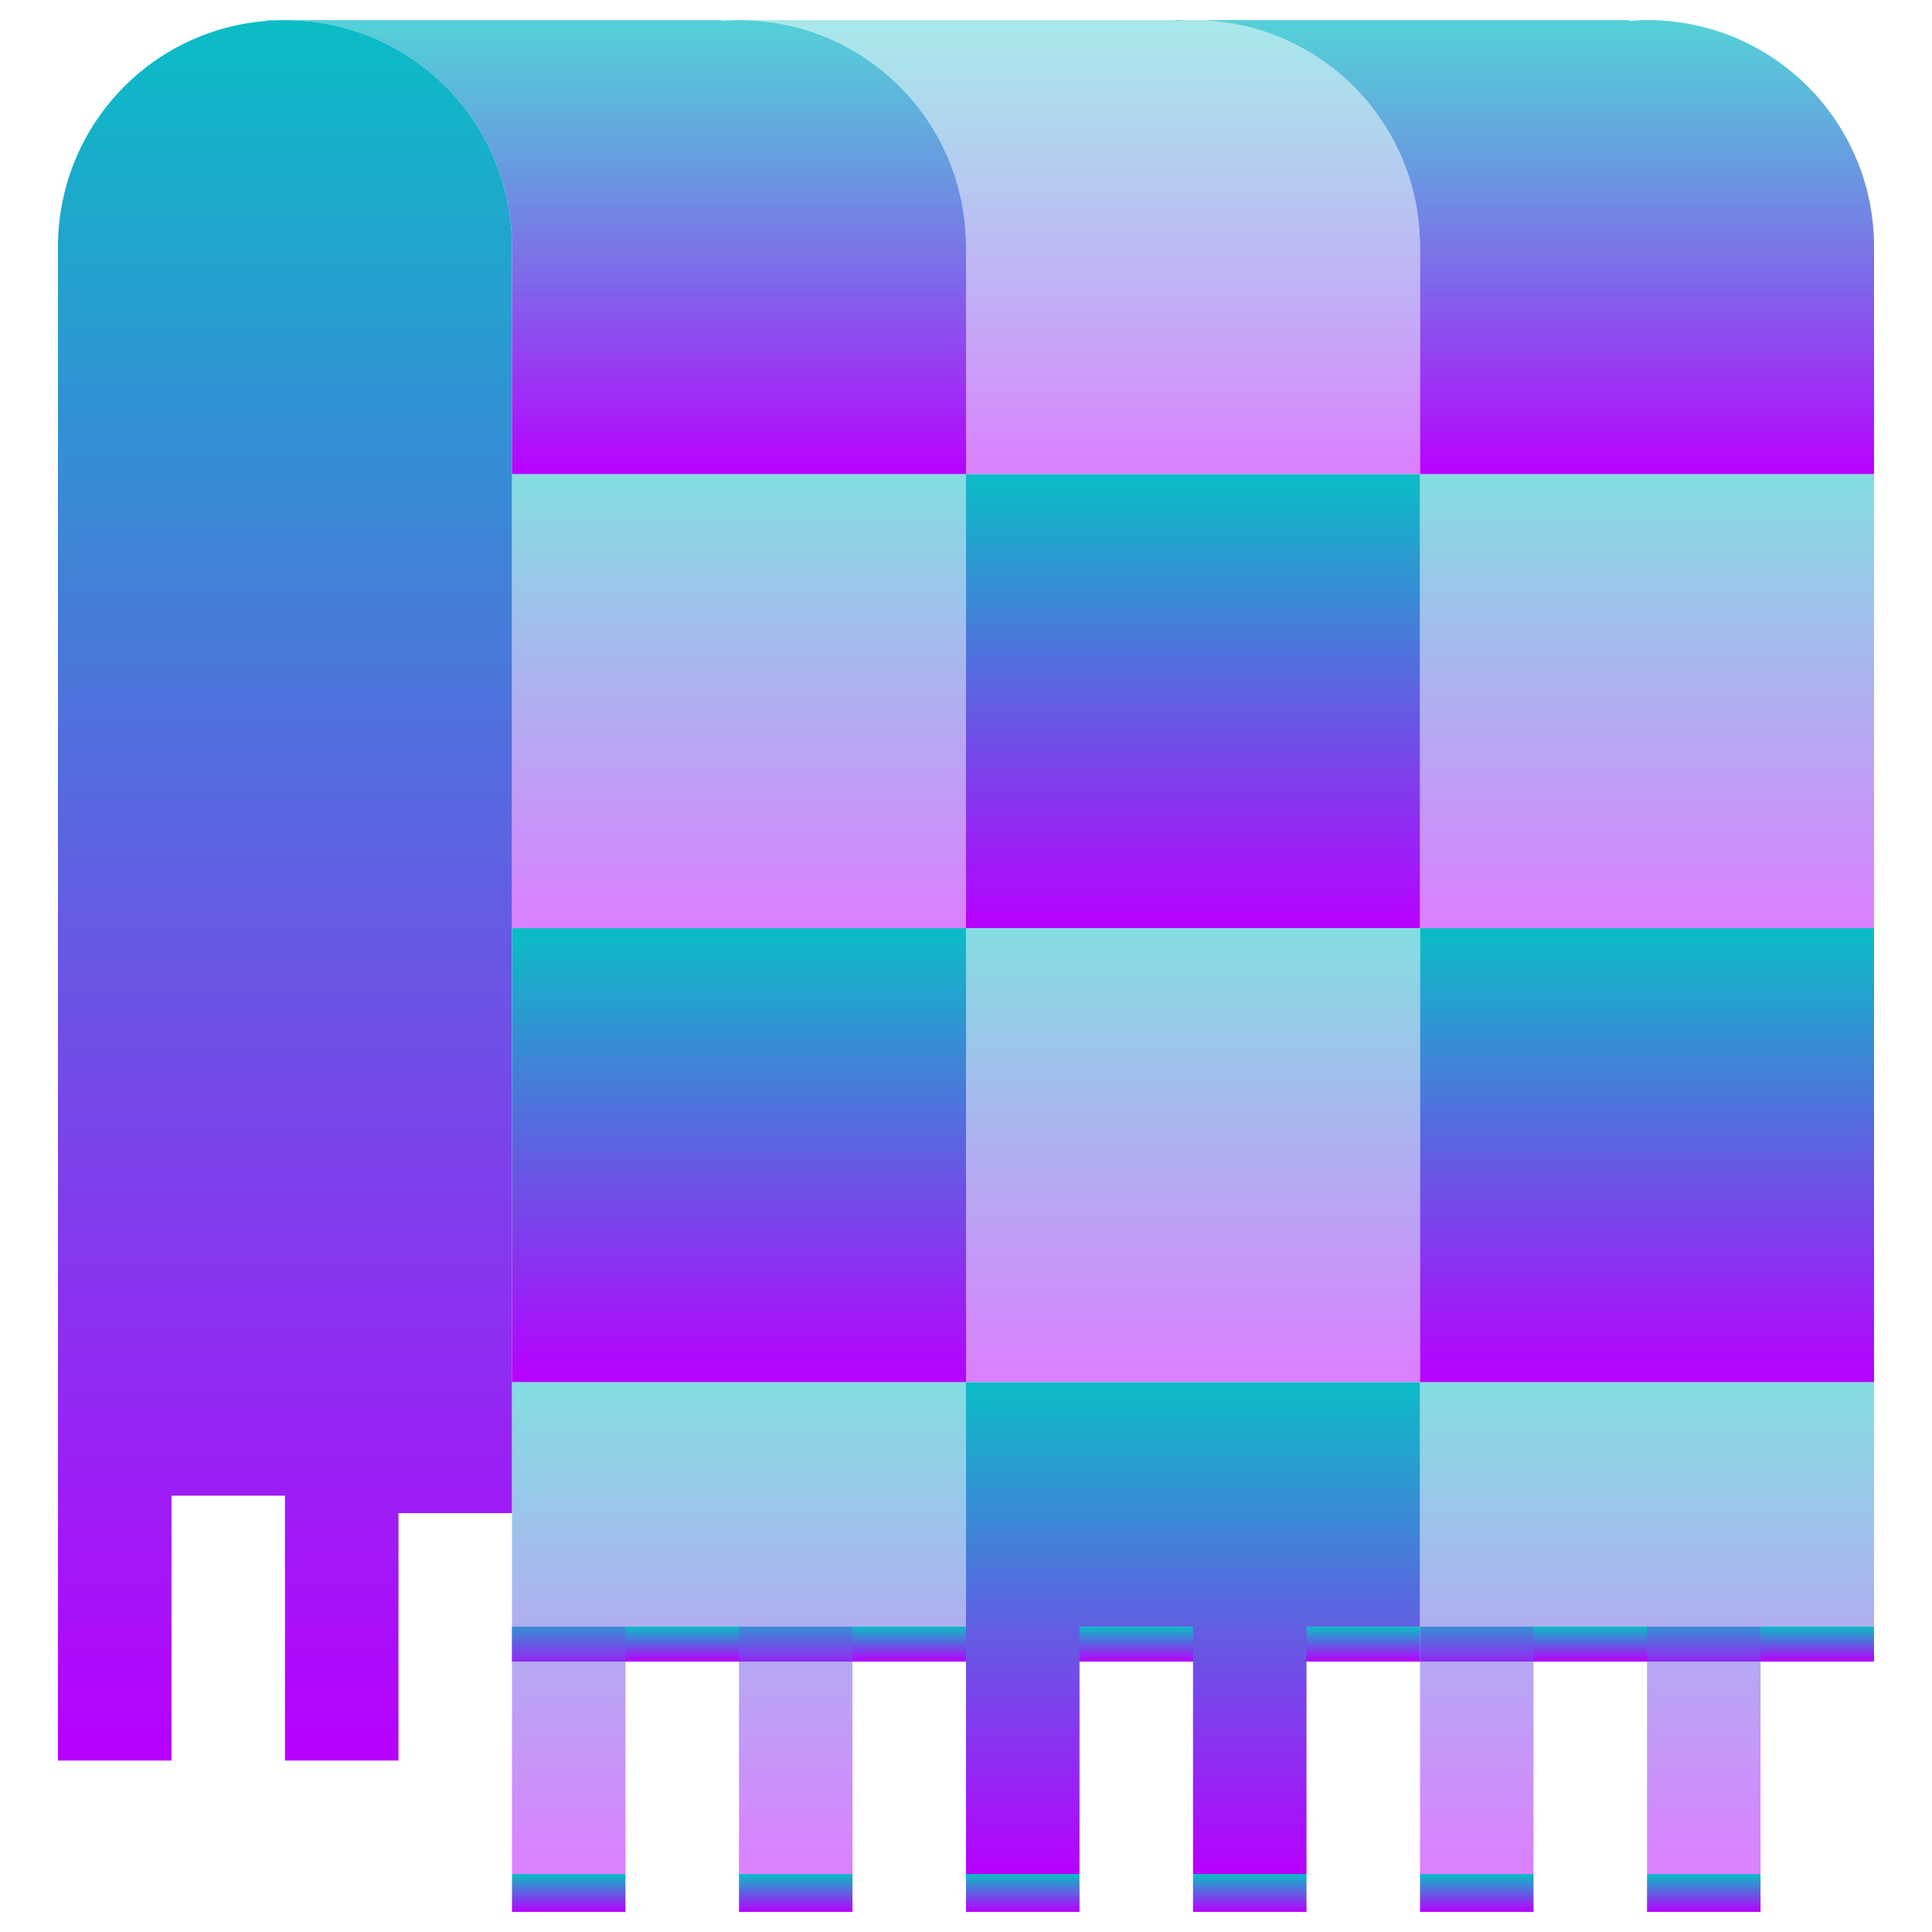
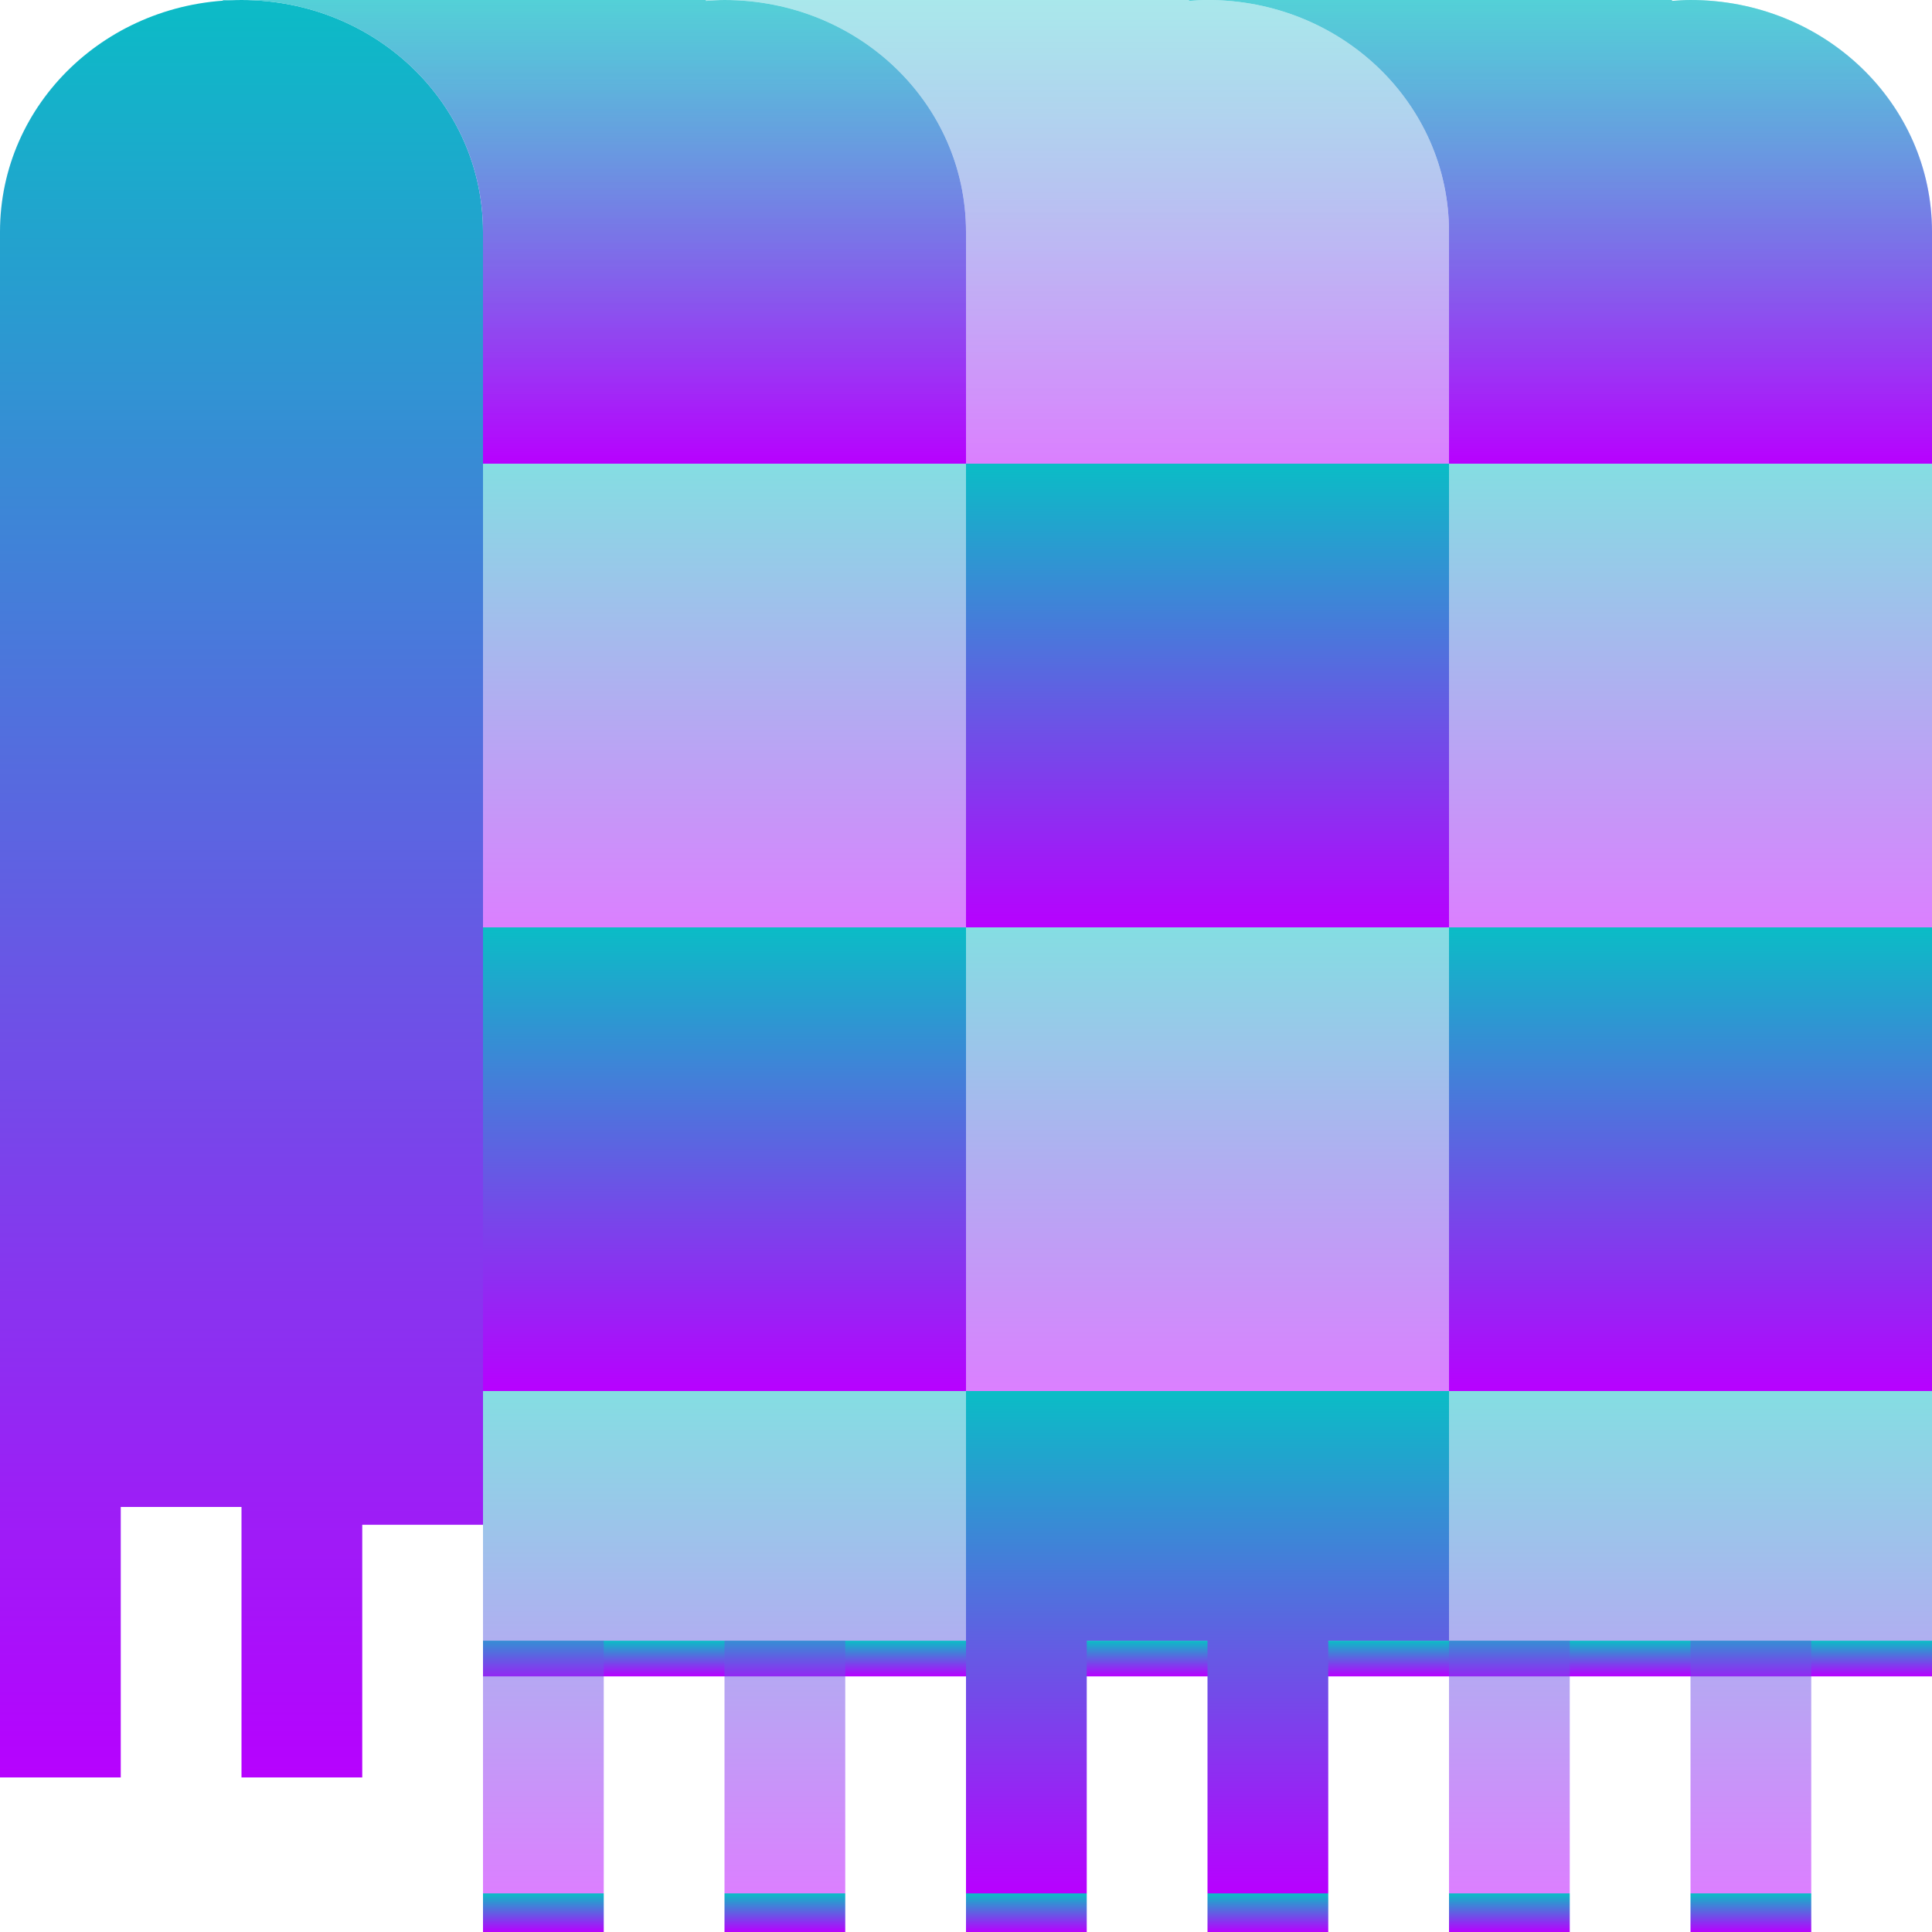
- <svg xmlns="http://www.w3.org/2000/svg" width="48" height="48" version="1.1" viewBox="0 0 48 48" id="svg134">
-   <defs id="defs14">
+ <svg xmlns="http://www.w3.org/2000/svg" width="16" height="16" version="1.1" viewBox="0 0 16 16" id="svg134">
+   <defs>
    <style id="current-color-scheme" type="text/css">
   .ColorScheme-Text { color: #0abdc6; } .ColorScheme-Highlight { color:#5294e2; }
  </style>
-     <linearGradient id="arrongin" x1="0" x2="0" y1="0" y2="1">
-       <stop offset="0%" style="stop-color:#dd9b44; stop-opacity:1" id="stop9192" />
-       <stop offset="100%" style="stop-color:#ad6c16; stop-opacity:1" id="stop9194" />
+     <linearGradient id="arrongin" x1="0%" x2="0%" y1="0%" y2="100%">
+       <stop offset="0%" style="stop-color:#dd9b44; stop-opacity:1" />
+       <stop offset="100%" style="stop-color:#ad6c16; stop-opacity:1" />
    </linearGradient>
-     <linearGradient id="aurora" x1="0" x2="0" y1="0" y2="1">
-       <stop offset="0%" style="stop-color:#09D4DF; stop-opacity:1" id="stop9197" />
-       <stop offset="100%" style="stop-color:#9269F4; stop-opacity:1" id="stop9199" />
+     <linearGradient id="aurora" x1="0%" x2="0%" y1="0%" y2="100%">
+       <stop offset="0%" style="stop-color:#09D4DF; stop-opacity:1" />
+       <stop offset="100%" style="stop-color:#9269F4; stop-opacity:1" />
    </linearGradient>
-     <linearGradient id="cyberneon" x1="0" x2="0" y1="0" y2="1">
-       <stop offset="0" style="stop-color:#0abdc6; stop-opacity:1" id="stop9202" />
-       <stop offset="1" style="stop-color:#ea00d9; stop-opacity:1" id="stop9204" />
+     <linearGradient id="cyberneon" x1="0%" x2="0%" y1="0%" y2="100%">
+       <stop offset="0" style="stop-color:#0abdc6; stop-opacity:1" />
+       <stop offset="1" style="stop-color:#ea00d9; stop-opacity:1" />
    </linearGradient>
-     <linearGradient id="fitdance" x1="0" x2="0" y1="0" y2="1">
-       <stop offset="0%" style="stop-color:#1AD6AB; stop-opacity:1" id="stop9207" />
-       <stop offset="100%" style="stop-color:#329DB6; stop-opacity:1" id="stop9209" />
+     <linearGradient id="fitdance" x1="0%" x2="0%" y1="0%" y2="100%">
+       <stop offset="0%" style="stop-color:#1AD6AB; stop-opacity:1" />
+       <stop offset="100%" style="stop-color:#329DB6; stop-opacity:1" />
    </linearGradient>
-     <linearGradient id="oomox" x1="0" x2="0" y1="0" y2="1">
-       <stop offset="0%" style="stop-color:#0abdc6; stop-opacity:1" id="stop9212" />
-       <stop offset="100%" style="stop-color:#b800ff; stop-opacity:1" id="stop9214" />
+     <linearGradient id="oomox" x1="0%" x2="0%" y1="0%" y2="100%">
+       <stop offset="0%" style="stop-color:#0abdc6; stop-opacity:1" />
+       <stop offset="100%" style="stop-color:#b800ff; stop-opacity:1" />
    </linearGradient>
-     <linearGradient id="rainblue" x1="0" x2="0" y1="0" y2="1">
-       <stop offset="0%" style="stop-color:#00F260; stop-opacity:1" id="stop9217" />
-       <stop offset="100%" style="stop-color:#0575E6; stop-opacity:1" id="stop9219" />
+     <linearGradient id="rainblue" x1="0%" x2="0%" y1="0%" y2="100%">
+       <stop offset="0%" style="stop-color:#00F260; stop-opacity:1" />
+       <stop offset="100%" style="stop-color:#0575E6; stop-opacity:1" />
    </linearGradient>
-     <linearGradient id="sunrise" x1="0" x2="0" y1="0" y2="1">
-       <stop offset="0%" style="stop-color: #FF8501; stop-opacity:1" id="stop9222" />
-       <stop offset="100%" style="stop-color: #FFCB01; stop-opacity:1" id="stop9224" />
+     <linearGradient id="sunrise" x1="0%" x2="0%" y1="0%" y2="100%">
+       <stop offset="0%" style="stop-color: #FF8501; stop-opacity:1" />
+       <stop offset="100%" style="stop-color: #FFCB01; stop-opacity:1" />
    </linearGradient>
-     <linearGradient id="telinkrin" x1="0" x2="0" y1="0" y2="1">
-       <stop offset="0%" style="stop-color: #b2ced6; stop-opacity:1" id="stop9227" />
-       <stop offset="100%" style="stop-color: #6da5b7; stop-opacity:1" id="stop9229" />
+     <linearGradient id="telinkrin" x1="0%" x2="0%" y1="0%" y2="100%">
+       <stop offset="0%" style="stop-color: #b2ced6; stop-opacity:1" />
+       <stop offset="100%" style="stop-color: #6da5b7; stop-opacity:1" />
    </linearGradient>
-     <linearGradient id="60spsycho" x1="0" x2="0" y1="0" y2="1">
-       <stop offset="0%" style="stop-color: #df5940; stop-opacity:1" id="stop9232" />
-       <stop offset="25%" style="stop-color: #d8d15f; stop-opacity:1" id="stop9234" />
-       <stop offset="50%" style="stop-color: #e9882a; stop-opacity:1" id="stop9236" />
-       <stop offset="100%" style="stop-color: #279362; stop-opacity:1" id="stop9238" />
+     <linearGradient id="60spsycho" x1="0%" x2="0%" y1="0%" y2="100%">
+       <stop offset="0%" style="stop-color: #df5940; stop-opacity:1" />
+       <stop offset="25%" style="stop-color: #d8d15f; stop-opacity:1" />
+       <stop offset="50%" style="stop-color: #e9882a; stop-opacity:1" />
+       <stop offset="100%" style="stop-color: #279362; stop-opacity:1" />
    </linearGradient>
-     <linearGradient id="90ssummer" x1="0" x2="0" y1="0" y2="1">
-       <stop offset="0%" style="stop-color: #f618c7; stop-opacity:1" id="stop9241" />
-       <stop offset="20%" style="stop-color: #94ffab; stop-opacity:1" id="stop9243" />
-       <stop offset="50%" style="stop-color: #fbfd54; stop-opacity:1" id="stop9245" />
-       <stop offset="100%" style="stop-color: #0f83ae; stop-opacity:1" id="stop9247" />
+     <linearGradient id="90ssummer" x1="0%" x2="0%" y1="0%" y2="100%">
+       <stop offset="0%" style="stop-color: #f618c7; stop-opacity:1" />
+       <stop offset="20%" style="stop-color: #94ffab; stop-opacity:1" />
+       <stop offset="50%" style="stop-color: #fbfd54; stop-opacity:1" />
+       <stop offset="100%" style="stop-color: #0f83ae; stop-opacity:1" />
    </linearGradient>
    <linearGradient id="linearGradient1360" x1="0" x2="0" y1="0" y2="1">
      <stop style="stop-color:#ffffff;stop-opacity:0.3" offset="0" id="stop1356" />
      <stop style="stop-color:#ffffff;stop-opacity:0;" offset="1" id="stop1358" />
    </linearGradient>
  </defs>
-   <g id="g3879" transform="matrix(0.4700001,0,0,0.4700001,13.62942,-6.080004)">
-     <g id="g4086" transform="translate(121.2668,-2.042315)">
-       <g id="g1166" class="ColorScheme-Text" transform="translate(5.758276,-1.971585)" style="filter:url(#filter1178)">
-         <path id="rect1288" style="fill:url(#oomox);fill-opacity:1;stroke-width:8.907;paint-order:stroke fill markers" d="m -140.96,18.014 c -6.648,0 -12,5.352 -12,12 v 36 30 14 h 6 V 96.014 h 6 V 110.014 h 6 V 96.937 h 6 v -30.923 -36 c 0,-6.648 -5.352,-12 -12,-12 z" />
-         <path d="m -93.883,18.014 v 0.047 c 0.306,-0.023 0.611,-0.047 0.923,-0.047 z m 0.923,0 c 6.648,0 12,5.352 12,12 0,28 0,-16 0,12 h 24 c 0,-28 0,16 0,-12 0,-6.648 -5.352,-12 -12,-12 -0.312,0 -0.617,0.024 -0.923,0.047 v -0.047 z" style="fill:url(#oomox);fill-opacity:1;stroke-width:11.047;paint-order:stroke fill markers" id="path1348" class="ColorScheme-Text" />
-         <rect y="42.014" x="-80.96" height="24" width="24" id="rect1350" class="ColorScheme-Text" style="opacity:0.5;fill:url(#oomox);fill-opacity:1;stroke-width:14.343;paint-order:stroke fill markers" />
-         <rect y="66.014" x="-80.96" height="24" width="24" id="rect1352" class="ColorScheme-Text" style="fill:url(#oomox);fill-opacity:1;stroke-width:14.343;paint-order:stroke fill markers" />
-         <path d="m -117.883,18.014 v 0.047 c 0.306,-0.023 0.611,-0.047 0.923,-0.047 z m 0.923,0 c 6.648,0 12,5.352 12,12 0,28 0,-16 0,12 h 24 c 0,-28 0,16 0,-12 0,-6.648 -5.352,-12 -12,-12 -0.312,0 -0.617,0.024 -0.923,0.047 v -0.047 z" style="opacity:0.5;fill:url(#oomox);fill-opacity:1;stroke-width:11.047;paint-order:stroke fill markers" id="path1318" class="ColorScheme-Text" />
-         <rect y="42.014" x="-104.96" height="24" width="24" id="rect1322" class="ColorScheme-Text" style="fill:url(#oomox);fill-opacity:1;stroke-width:14.343;paint-order:stroke fill markers" />
-         <path id="path1320" class="ColorScheme-Text" style="fill:url(#oomox);fill-opacity:1;stroke-width:11.047;paint-order:stroke fill markers" d="m -141.883,18.014 v 0.047 c 0.306,-0.023 0.611,-0.047 0.923,-0.047 z m 0.923,0 c 6.648,0 12,5.352 12,12 0,28 0,-16 0,12 h 24 c 0,-28 0,16 0,-12 0,-6.648 -5.352,-12 -12,-12 -0.312,0 -0.617,0.024 -0.923,0.047 v -0.047 z" />
-         <rect style="opacity:0.5;fill:url(#oomox);fill-opacity:1;stroke-width:14.343;paint-order:stroke fill markers" id="rect1325" class="ColorScheme-Text" width="24" height="24" x="-128.96" y="42.014" />
-         <rect y="66.014" x="-128.96" height="24" width="24" id="rect1329" class="ColorScheme-Text" style="fill:url(#oomox);fill-opacity:1;stroke-width:14.343;paint-order:stroke fill markers" />
-         <rect y="66.014" x="-104.96" height="24" width="24" id="rect1331" class="ColorScheme-Text" style="opacity:0.5;fill:url(#oomox);fill-opacity:1;stroke-width:14.343;paint-order:stroke fill markers" />
-         <rect style="opacity:1;fill:url(#oomox);fill-opacity:1;stroke-width:21.049;paint-order:stroke fill markers" id="rect1354" class="ColorScheme-Text" width="24" height="1.846" x="-80.96" y="102.937" />
-         <path d="m -80.96,90.014 v 12.924 13.076 h 6 v -13.076 h 6 v 13.076 h 6 v -13.076 h 6 V 90.014 Z" style="opacity:0.5;fill:url(#oomox);fill-opacity:1;stroke-width:10.525;paint-order:stroke fill markers" id="path1356" class="ColorScheme-Text" />
-         <rect style="opacity:1;fill:url(#oomox);fill-opacity:1;stroke-width:21.049;paint-order:stroke fill markers" id="rect1388" class="ColorScheme-Text" width="24" height="1.846" x="-104.96" y="102.937" />
-         <path id="rect1335" class="ColorScheme-Text" style="fill:url(#oomox);fill-opacity:1;stroke-width:10.525;paint-order:stroke fill markers" d="m -104.96,90.014 v 12.924 13.076 h 6 v -13.076 h 6 v 13.076 h 6 v -13.076 h 6 V 90.014 Z" />
-         <rect style="opacity:1;fill:url(#oomox);fill-opacity:1;stroke-width:10;paint-order:stroke fill markers" id="rect1360" class="ColorScheme-Text" width="6" height="2" x="-68.96" y="116.014" />
-         <rect y="116.014" x="-80.96" height="2" width="6" id="rect1358" class="ColorScheme-Text" style="opacity:1;fill:url(#oomox);fill-opacity:1;stroke-width:10;paint-order:stroke fill markers" />
-         <rect style="opacity:1;fill:url(#oomox);fill-opacity:1;stroke-width:21.049;paint-order:stroke fill markers" id="rect1384" class="ColorScheme-Text" width="24" height="1.846" x="-128.96" y="102.937" />
-         <rect style="opacity:1;fill:url(#oomox);fill-opacity:1;stroke-width:10;paint-order:stroke fill markers" id="rect1372" class="ColorScheme-Text" width="6" height="2" x="-128.96" y="116.014" />
-         <path id="rect1337" class="ColorScheme-Text" style="opacity:0.5;fill:url(#oomox);fill-opacity:1;stroke-width:10.525;paint-order:stroke fill markers" d="m -128.96,90.014 v 12.924 13.076 h 6 v -13.076 h 6 v 13.076 h 6 v -13.076 h 6 V 90.014 Z" />
-         <rect y="116.014" x="-104.96" height="2" width="6" id="rect1374" class="ColorScheme-Text" style="opacity:1;fill:url(#oomox);fill-opacity:1;stroke-width:10;paint-order:stroke fill markers" />
-         <rect y="116.014" x="-116.96" height="2" width="6" id="rect1376" class="ColorScheme-Text" style="opacity:1;fill:url(#oomox);fill-opacity:1;stroke-width:10;paint-order:stroke fill markers" />
-         <rect style="opacity:1;fill:url(#oomox);fill-opacity:1;stroke-width:10;paint-order:stroke fill markers" id="rect1378" class="ColorScheme-Text" width="6" height="2" x="-92.96" y="116.014" />
-         <path id="path1349" style="display:inline;fill:url(#linearGradient1360);fill-opacity:1;stroke-width:11.047;paint-order:stroke fill markers" d="m -141.884,18.014 v 0.047 c 0.306,-0.023 0.612,-0.047 0.924,-0.047 z m 0.924,0 c 6.648,0 12,5.352 12,12 v 12 h 24 24 24 v -12 c 0,-6.648 -5.352,-12 -12,-12 -0.312,0 -0.618,0.024 -0.924,0.047 v -0.047 h -23.076 -0.924 -23.076 -0.924 z" />
-       </g>
-     </g>
-   </g>
+   <path id="rect1288" class="ColorScheme-Text" style="fill:url(#oomox);fill-opacity:1;stroke-width:8.907;paint-order:stroke fill markers" d="m -140.96,18.014 c -6.648,0 -12,5.352 -12,12 v 36 30 14 h 6 V 96.014 h 6 V 110.014 h 6 V 96.937 h 6 v -30.923 -36 c 0,-6.648 -5.352,-12 -12,-12 z" transform="matrix(0.1666667,0,0,0.16,25.49333,-2.882225)" />
+   <path d="m -93.883,18.014 v 0.047 c 0.306,-0.023 0.611,-0.047 0.923,-0.047 z m 0.923,0 c 6.648,0 12,5.352 12,12 0,28 0,-16 0,12 h 24 c 0,-28 0,16 0,-12 0,-6.648 -5.352,-12 -12,-12 -0.312,0 -0.617,0.024 -0.923,0.047 v -0.047 z" style="fill:url(#oomox);fill-opacity:1;stroke-width:11.047;paint-order:stroke fill markers" id="path1348" class="ColorScheme-Text" transform="matrix(0.1666667,0,0,0.16,25.49333,-2.882225)" />
+   <rect y="42.014" x="-80.96" height="24" width="24" id="rect1350" class="ColorScheme-Text" style="opacity:0.5;fill:url(#oomox);fill-opacity:1;stroke-width:14.343;paint-order:stroke fill markers" transform="matrix(0.1666667,0,0,0.16,25.49333,-2.882225)" />
+   <rect y="66.014" x="-80.96" height="24" width="24" id="rect1352" class="ColorScheme-Text" style="fill:url(#oomox);fill-opacity:1;stroke-width:14.343;paint-order:stroke fill markers" transform="matrix(0.1666667,0,0,0.16,25.49333,-2.882225)" />
+   <path d="m -117.883,18.014 v 0.047 c 0.306,-0.023 0.611,-0.047 0.923,-0.047 z m 0.923,0 c 6.648,0 12,5.352 12,12 0,28 0,-16 0,12 h 24 c 0,-28 0,16 0,-12 0,-6.648 -5.352,-12 -12,-12 -0.312,0 -0.617,0.024 -0.923,0.047 v -0.047 z" style="opacity:0.5;fill:url(#oomox);fill-opacity:1;stroke-width:11.047;paint-order:stroke fill markers" id="path1318" class="ColorScheme-Text" transform="matrix(0.1666667,0,0,0.16,25.49333,-2.882225)" />
+   <rect y="42.014" x="-104.96" height="24" width="24" id="rect1322" class="ColorScheme-Text" style="fill:url(#oomox);fill-opacity:1;stroke-width:14.343;paint-order:stroke fill markers" transform="matrix(0.1666667,0,0,0.16,25.49333,-2.882225)" />
+   <path id="path1320" class="ColorScheme-Text" style="fill:url(#oomox);fill-opacity:1;stroke-width:11.047;paint-order:stroke fill markers" d="m -141.883,18.014 v 0.047 c 0.306,-0.023 0.611,-0.047 0.923,-0.047 z m 0.923,0 c 6.648,0 12,5.352 12,12 0,28 0,-16 0,12 h 24 c 0,-28 0,16 0,-12 0,-6.648 -5.352,-12 -12,-12 -0.312,0 -0.617,0.024 -0.923,0.047 v -0.047 z" transform="matrix(0.1666667,0,0,0.16,25.49333,-2.882225)" />
+   <rect style="opacity:0.5;fill:url(#oomox);fill-opacity:1;stroke-width:14.343;paint-order:stroke fill markers" id="rect1325" class="ColorScheme-Text" width="24" height="24" x="-128.96" y="42.014" transform="matrix(0.1666667,0,0,0.16,25.49333,-2.882225)" />
+   <rect y="66.014" x="-128.96" height="24" width="24" id="rect1329" class="ColorScheme-Text" style="fill:url(#oomox);fill-opacity:1;stroke-width:14.343;paint-order:stroke fill markers" transform="matrix(0.1666667,0,0,0.16,25.49333,-2.882225)" />
+   <rect y="66.014" x="-104.96" height="24" width="24" id="rect1331" class="ColorScheme-Text" style="opacity:0.5;fill:url(#oomox);fill-opacity:1;stroke-width:14.343;paint-order:stroke fill markers" transform="matrix(0.1666667,0,0,0.16,25.49333,-2.882225)" />
+   <rect style="opacity:1;fill:url(#oomox);fill-opacity:1;stroke-width:21.049;paint-order:stroke fill markers" id="rect1354" class="ColorScheme-Text" width="24" height="1.846" x="-80.96" y="102.937" transform="matrix(0.1666667,0,0,0.16,25.49333,-2.882225)" />
+   <path id="path1348-5" style="fill:url(#linearGradient1360);fill-opacity:1;stroke-width:1.804;paint-order:stroke fill markers" d="M 1.846 0 L 1.846 0.008 C 1.897 0.004 1.948 0 2 0 L 1.846 0 z M 2 0 C 3.108 0 4 0.856 4 1.92 L 4 3.84 L 8 3.84 L 12 3.84 L 16 3.84 L 16 1.92 C 16 0.856 15.108 0 14 0 C 13.948 0 13.897 0.004 13.846 0.008 L 13.846 0 L 10 0 L 9.846 0 L 6 0 L 5.846 0 L 2 0 z " />
+   <path d="m -80.96,90.014 v 12.924 13.076 h 6 v -13.076 h 6 v 13.076 h 6 v -13.076 h 6 V 90.014 Z" style="opacity:0.5;fill:url(#oomox);fill-opacity:1;stroke-width:10.525;paint-order:stroke fill markers" id="path1356" class="ColorScheme-Text" transform="matrix(0.1666667,0,0,0.16,25.49333,-2.882225)" />
+   <rect style="opacity:1;fill:url(#oomox);fill-opacity:1;stroke-width:21.049;paint-order:stroke fill markers" id="rect1388" class="ColorScheme-Text" width="24" height="1.846" x="-104.96" y="102.937" transform="matrix(0.1666667,0,0,0.16,25.49333,-2.882225)" />
+   <path id="rect1335" class="ColorScheme-Text" style="fill:url(#oomox);fill-opacity:1;stroke-width:10.525;paint-order:stroke fill markers" d="m -104.96,90.014 v 12.924 13.076 h 6 v -13.076 h 6 v 13.076 h 6 v -13.076 h 6 V 90.014 Z" transform="matrix(0.1666667,0,0,0.16,25.49333,-2.882225)" />
+   <rect style="opacity:1;fill:url(#oomox);fill-opacity:1;stroke-width:10;paint-order:stroke fill markers" id="rect1360" class="ColorScheme-Text" width="6" height="2" x="-68.96" y="116.014" transform="matrix(0.1666667,0,0,0.16,25.49333,-2.882225)" />
+   <rect y="116.014" x="-80.96" height="2" width="6" id="rect1358" class="ColorScheme-Text" style="opacity:1;fill:url(#oomox);fill-opacity:1;stroke-width:10;paint-order:stroke fill markers" transform="matrix(0.1666667,0,0,0.16,25.49333,-2.882225)" />
+   <rect style="opacity:1;fill:url(#oomox);fill-opacity:1;stroke-width:21.049;paint-order:stroke fill markers" id="rect1384" class="ColorScheme-Text" width="24" height="1.846" x="-128.96" y="102.937" transform="matrix(0.1666667,0,0,0.16,25.49333,-2.882225)" />
+   <rect style="opacity:1;fill:url(#oomox);fill-opacity:1;stroke-width:10;paint-order:stroke fill markers" id="rect1372" class="ColorScheme-Text" width="6" height="2" x="-128.96" y="116.014" transform="matrix(0.1666667,0,0,0.16,25.49333,-2.882225)" />
+   <path id="rect1337" class="ColorScheme-Text" style="opacity:0.5;fill:url(#oomox);fill-opacity:1;stroke-width:10.525;paint-order:stroke fill markers" d="m -128.96,90.014 v 12.924 13.076 h 6 v -13.076 h 6 v 13.076 h 6 v -13.076 h 6 V 90.014 Z" transform="matrix(0.1666667,0,0,0.16,25.49333,-2.882225)" />
+   <rect y="116.014" x="-104.96" height="2" width="6" id="rect1374" class="ColorScheme-Text" style="opacity:1;fill:url(#oomox);fill-opacity:1;stroke-width:10;paint-order:stroke fill markers" transform="matrix(0.1666667,0,0,0.16,25.49333,-2.882225)" />
+   <rect y="116.014" x="-116.96" height="2" width="6" id="rect1376" class="ColorScheme-Text" style="opacity:1;fill:url(#oomox);fill-opacity:1;stroke-width:10;paint-order:stroke fill markers" transform="matrix(0.1666667,0,0,0.16,25.49333,-2.882225)" />
+   <rect style="opacity:1;fill:url(#oomox);fill-opacity:1;stroke-width:10;paint-order:stroke fill markers" id="rect1378" class="ColorScheme-Text" width="6" height="2" x="-92.96" y="116.014" transform="matrix(0.1666667,0,0,0.16,25.49333,-2.882225)" />
</svg>
